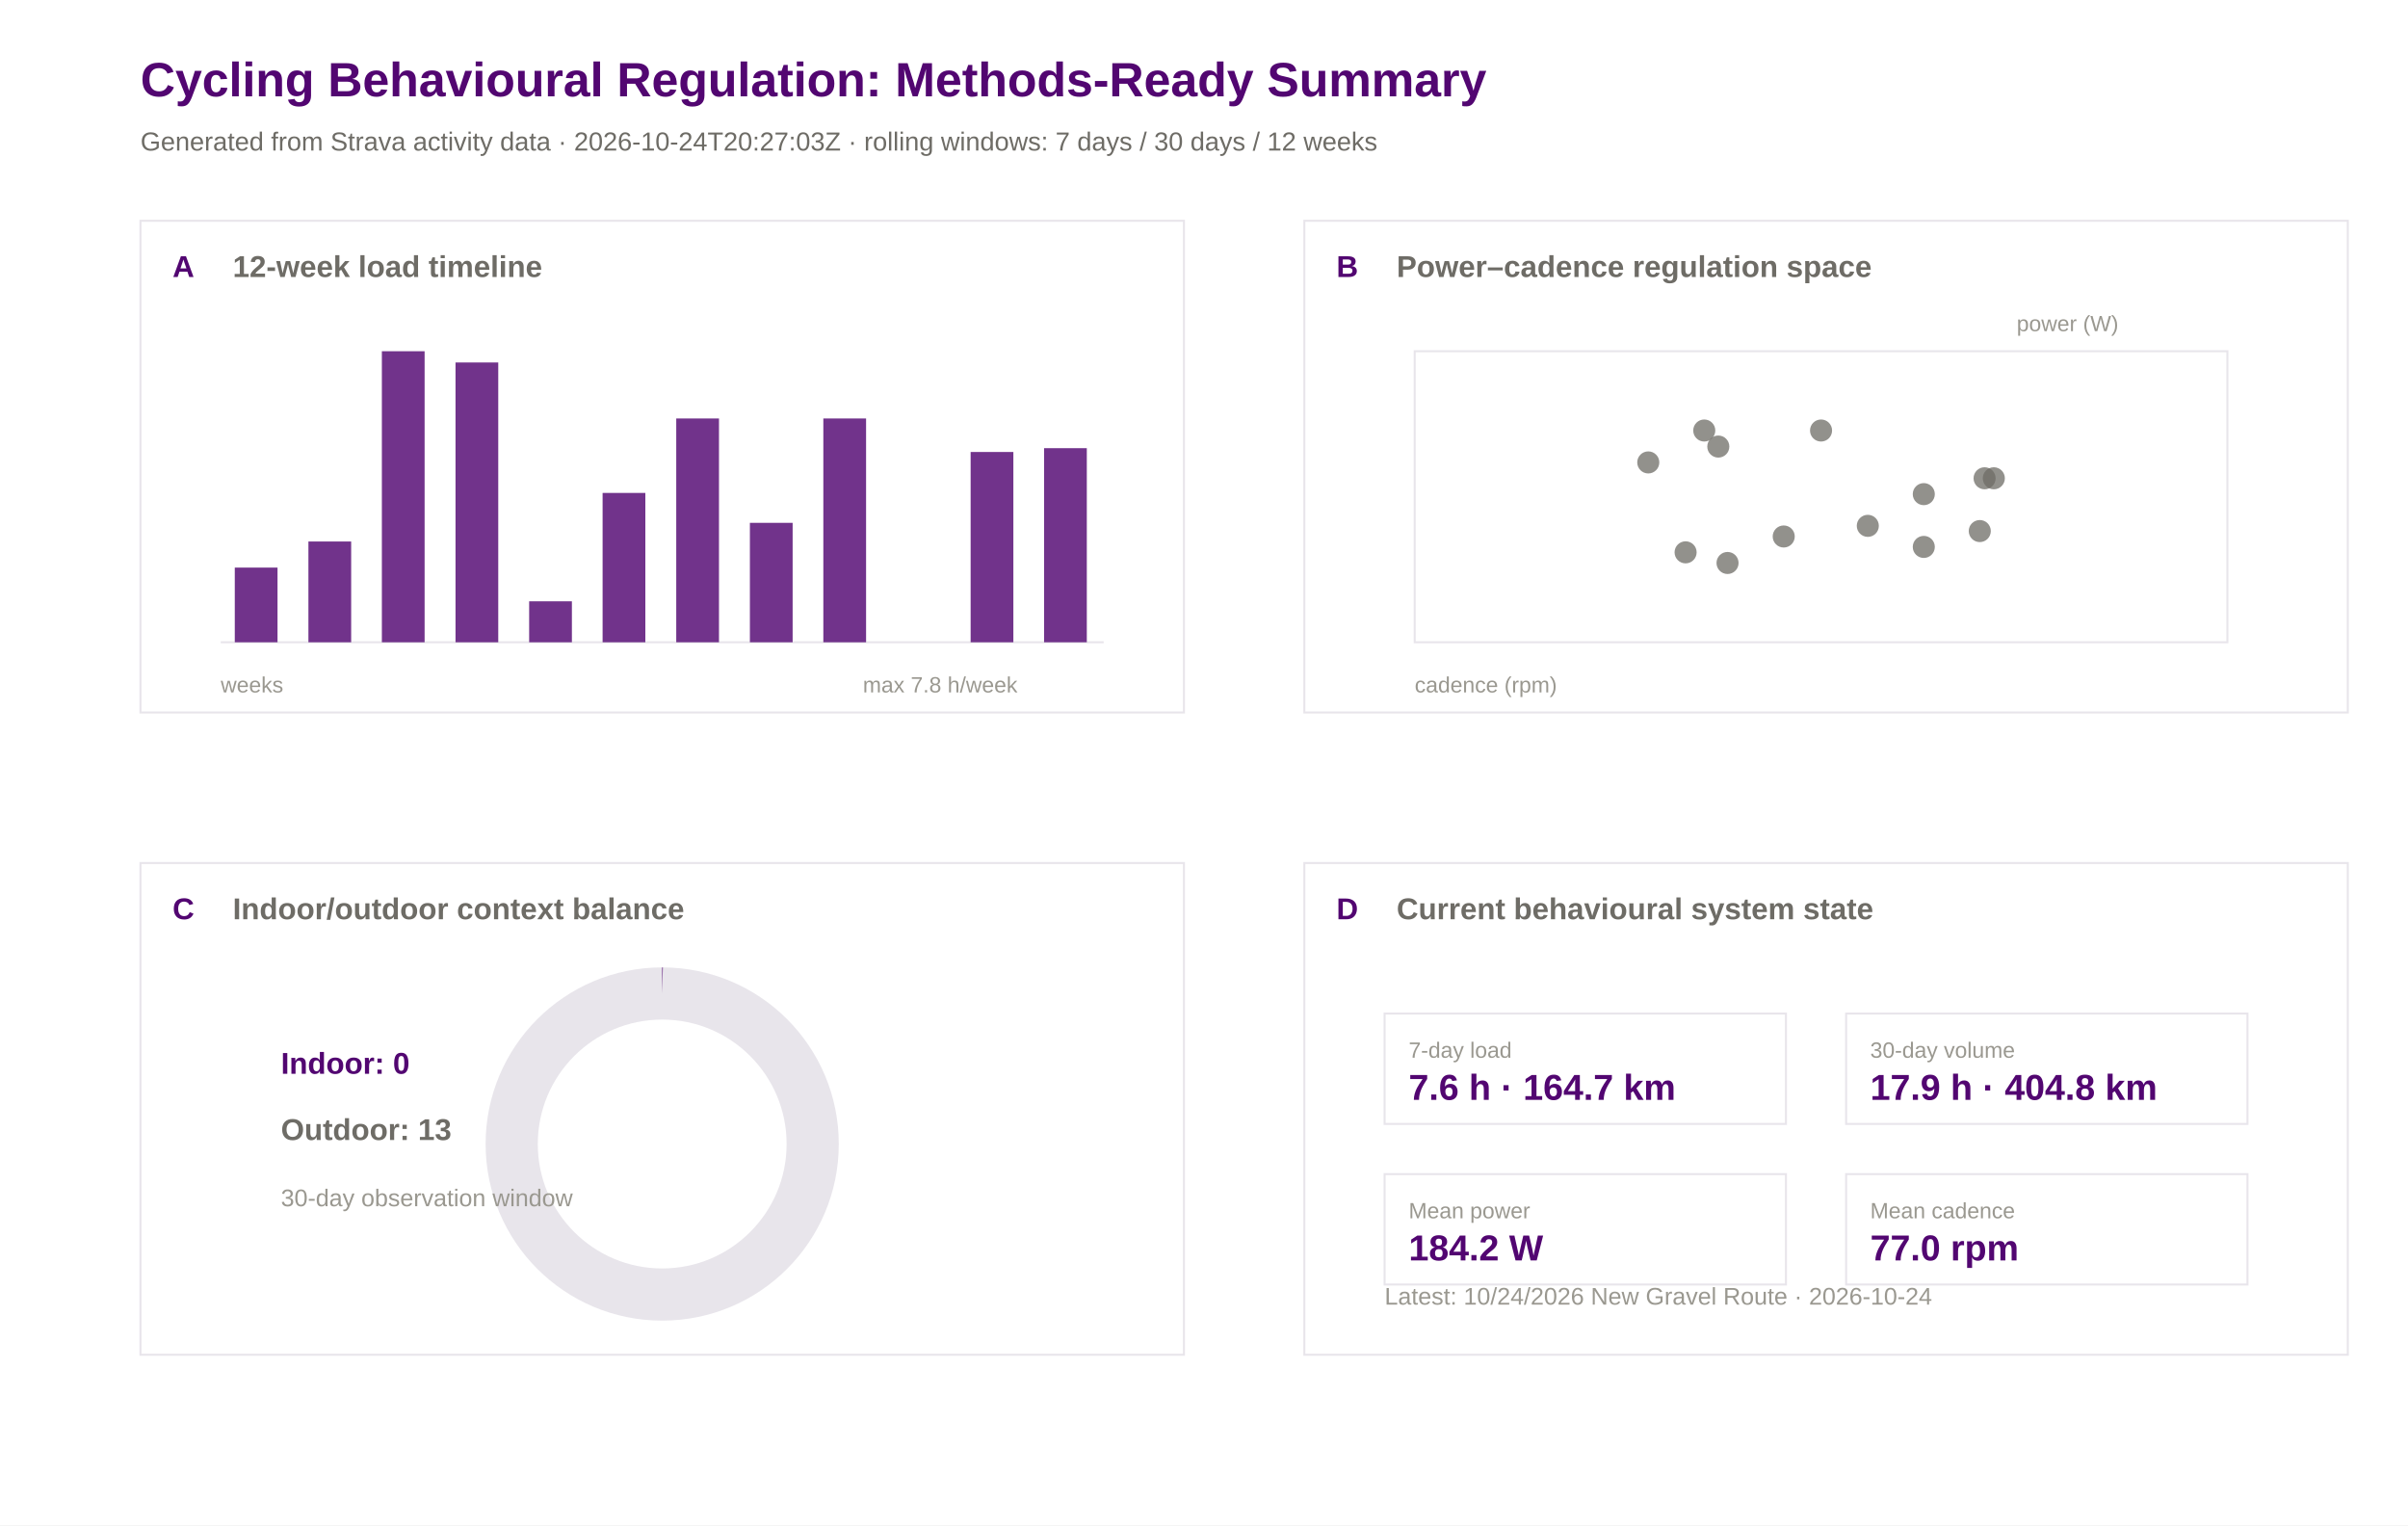
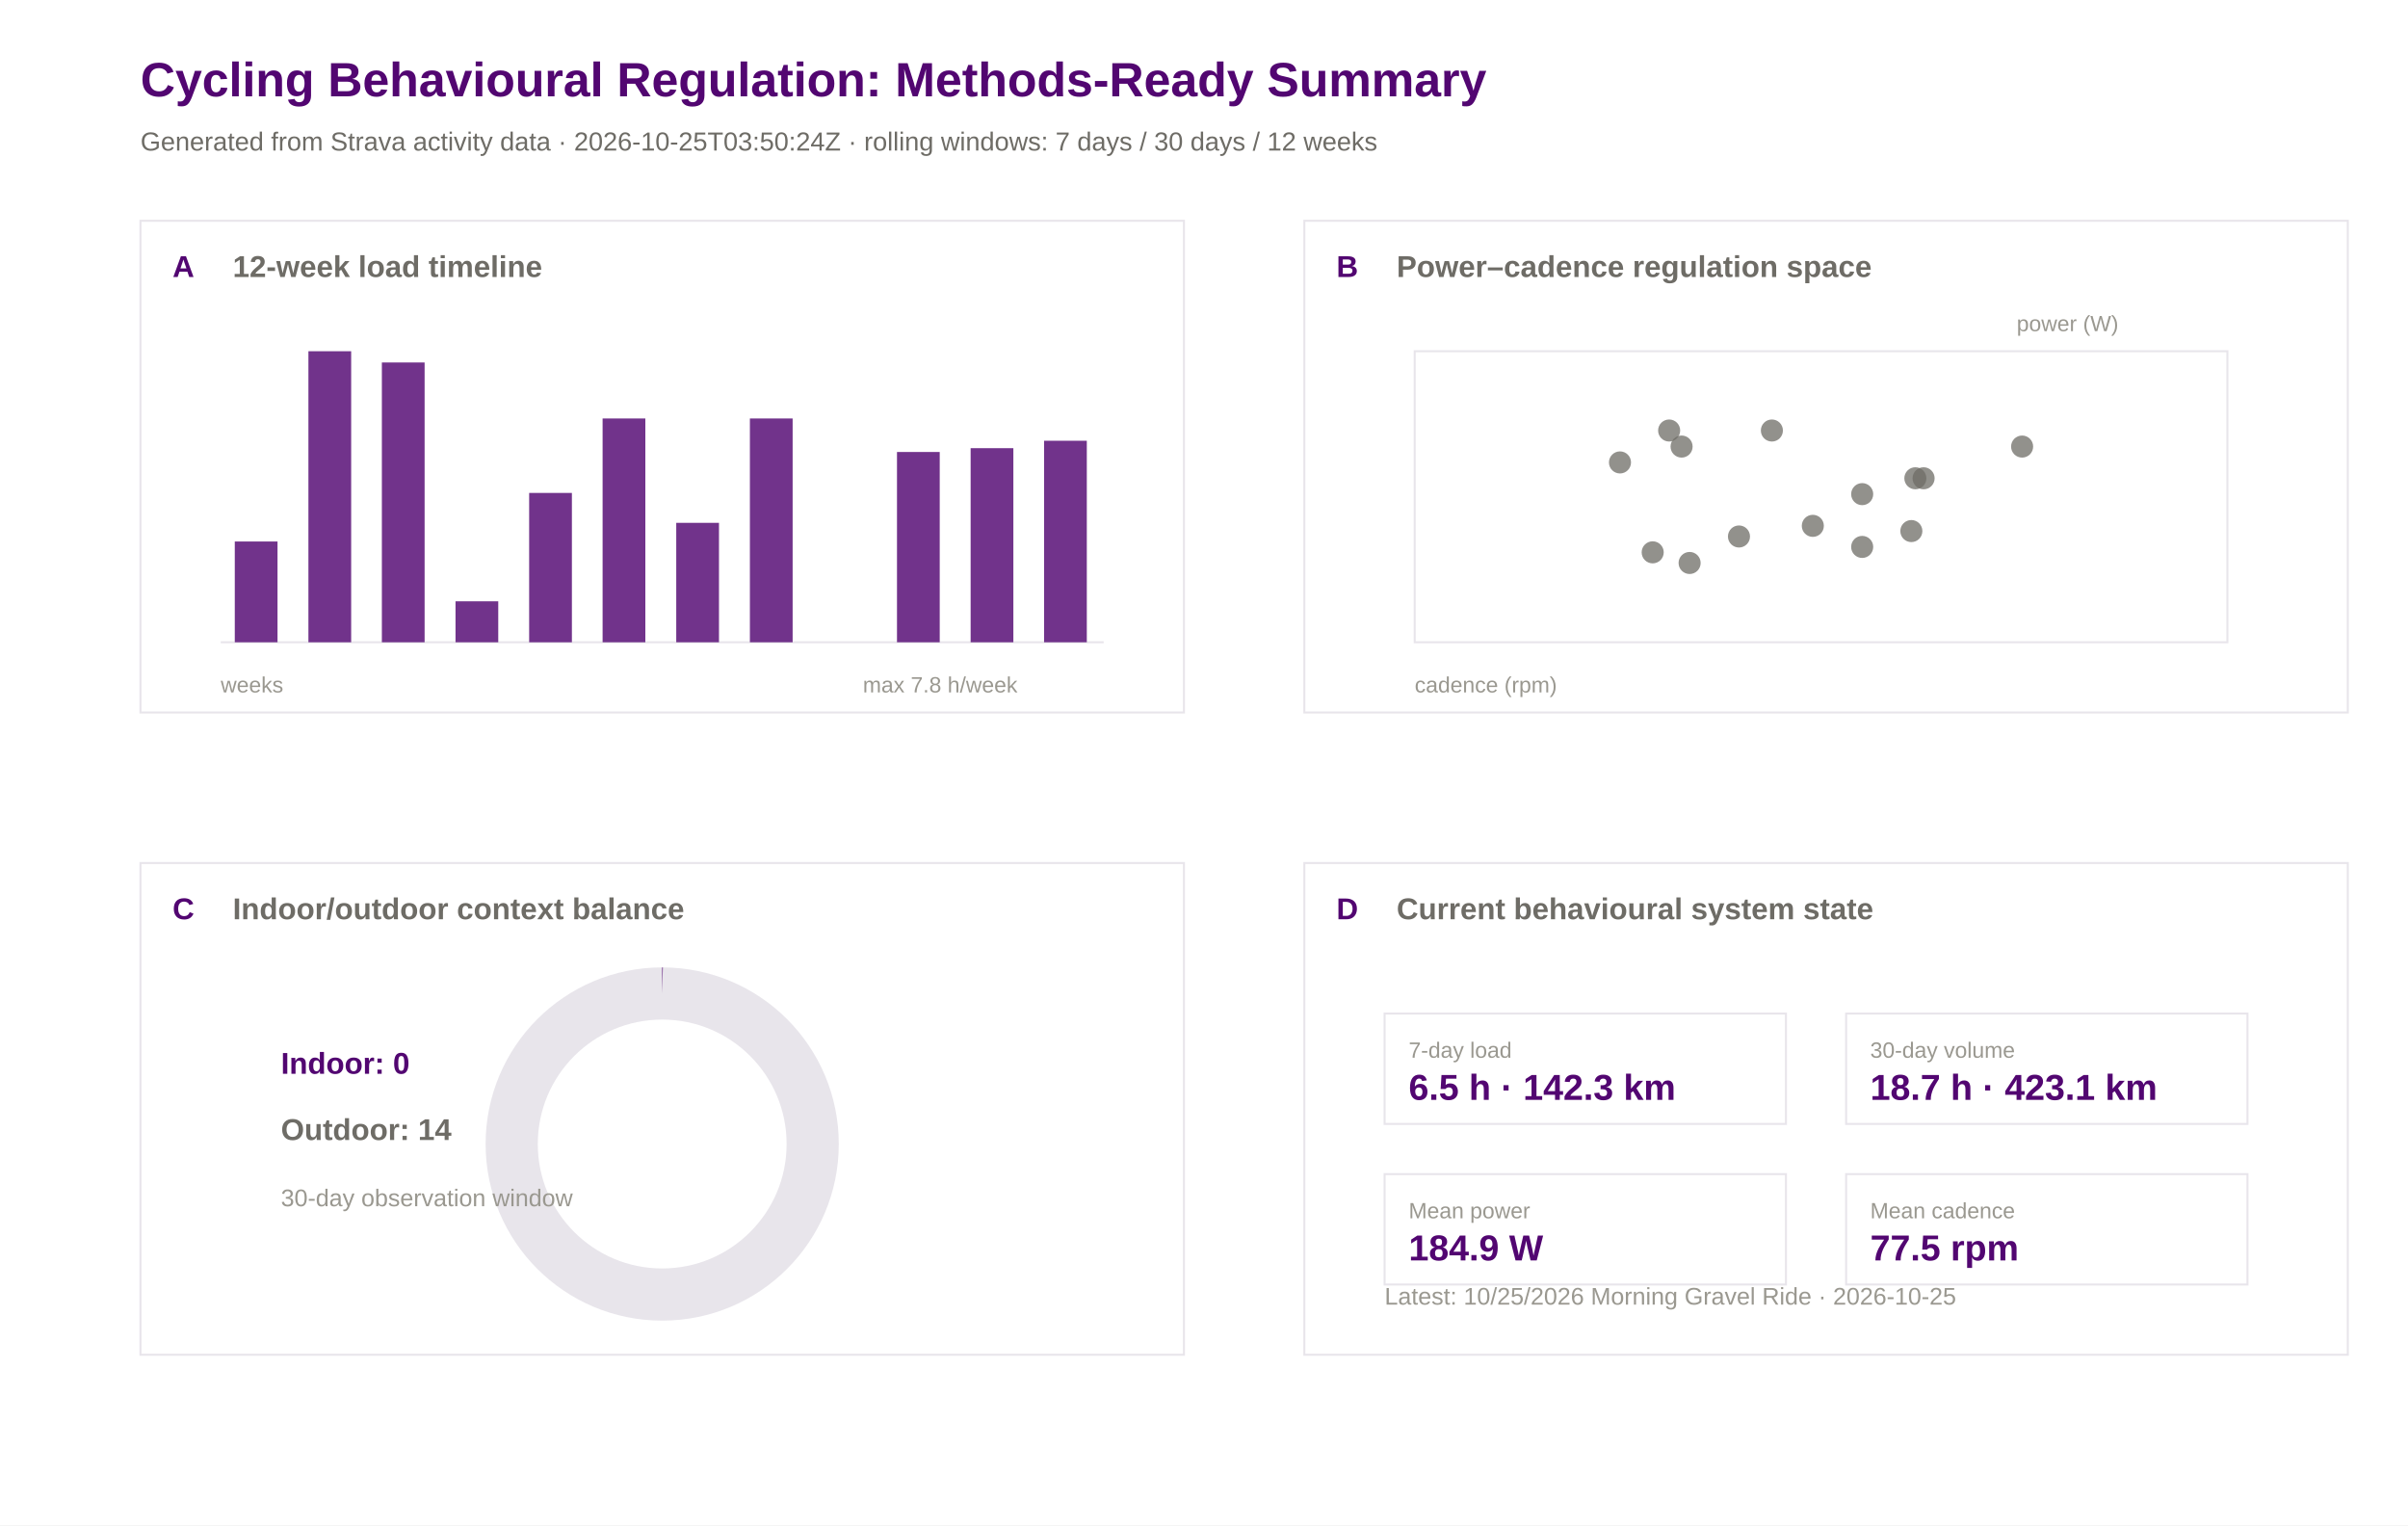
<svg xmlns="http://www.w3.org/2000/svg" width="1200" height="760" viewBox="0 0 1200 760">
  <rect width="100%" height="100%" fill="#ffffff" />
  <text x="70.0" y="48.0" font-family="Arial" font-size="24" font-weight="600" fill="#520671">Cycling Behavioural Regulation: Methods-Ready Summary</text>
-   <text x="70.0" y="75.0" font-family="Arial" font-size="13" font-weight="400" fill="#6e6c66">Generated from Strava activity data · 2026-10-24T20:27:03Z · rolling windows: 7 days / 30 days / 12 weeks</text>
+   <text x="70.0" y="75.0" font-family="Arial" font-size="13" font-weight="400" fill="#6e6c66">Generated from Strava activity data · 2026-10-25T03:50:24Z · rolling windows: 7 days / 30 days / 12 weeks</text>
  <rect x="70" y="110" width="520" height="245" fill="#ffffff" stroke="#e8e5eb" stroke-width="1" />
  <text x="86.0" y="138.0" font-family="Arial" font-size="15" font-weight="600" fill="#520671">A</text>
  <text x="116.0" y="138.0" font-family="Arial" font-size="15" font-weight="600" fill="#6e6c66">12-week load timeline</text>
  <rect x="650" y="110" width="520" height="245" fill="#ffffff" stroke="#e8e5eb" stroke-width="1" />
  <text x="666.0" y="138.0" font-family="Arial" font-size="15" font-weight="600" fill="#520671">B</text>
  <text x="696.0" y="138.0" font-family="Arial" font-size="15" font-weight="600" fill="#6e6c66">Power–cadence regulation space</text>
  <rect x="70" y="430" width="520" height="245" fill="#ffffff" stroke="#e8e5eb" stroke-width="1" />
  <text x="86.0" y="458.0" font-family="Arial" font-size="15" font-weight="600" fill="#520671">C</text>
  <text x="116.0" y="458.0" font-family="Arial" font-size="15" font-weight="600" fill="#6e6c66">Indoor/outdoor context balance</text>
  <rect x="650" y="430" width="520" height="245" fill="#ffffff" stroke="#e8e5eb" stroke-width="1" />
  <text x="666.0" y="458.0" font-family="Arial" font-size="15" font-weight="600" fill="#520671">D</text>
  <text x="696.0" y="458.0" font-family="Arial" font-size="15" font-weight="600" fill="#6e6c66">Current behavioural system state</text>
  <line x1="110" y1="320" x2="550" y2="320" stroke="#e8e5eb" />
-   <rect x="117.0" y="282.8" width="21.3" height="37.2" fill="#520671" opacity="0.82" />
-   <rect x="153.7" y="269.8" width="21.3" height="50.2" fill="#520671" opacity="0.82" />
-   <rect x="190.3" y="175.0" width="21.3" height="145.0" fill="#520671" opacity="0.82" />
-   <rect x="227.0" y="180.6" width="21.3" height="139.4" fill="#520671" opacity="0.82" />
-   <rect x="263.7" y="299.6" width="21.3" height="20.4" fill="#520671" opacity="0.82" />
-   <rect x="300.3" y="245.6" width="21.3" height="74.4" fill="#520671" opacity="0.82" />
-   <rect x="337.0" y="208.5" width="21.3" height="111.5" fill="#520671" opacity="0.82" />
-   <rect x="373.7" y="260.5" width="21.3" height="59.5" fill="#520671" opacity="0.82" />
-   <rect x="410.3" y="208.5" width="21.3" height="111.5" fill="#520671" opacity="0.82" />
-   <rect x="447.0" y="320.0" width="21.3" height="0.0" fill="#520671" opacity="0.82" />
-   <rect x="483.7" y="225.2" width="21.3" height="94.8" fill="#520671" opacity="0.82" />
-   <rect x="520.3" y="223.3" width="21.3" height="96.7" fill="#520671" opacity="0.82" />
+   <rect x="117.0" y="269.8" width="21.3" height="50.2" fill="#520671" opacity="0.82" />
+   <rect x="153.7" y="175.0" width="21.3" height="145.0" fill="#520671" opacity="0.82" />
+   <rect x="190.3" y="180.6" width="21.3" height="139.4" fill="#520671" opacity="0.82" />
+   <rect x="227.0" y="299.6" width="21.3" height="20.4" fill="#520671" opacity="0.82" />
+   <rect x="263.7" y="245.6" width="21.3" height="74.4" fill="#520671" opacity="0.82" />
+   <rect x="300.3" y="208.5" width="21.3" height="111.5" fill="#520671" opacity="0.82" />
+   <rect x="337.0" y="260.5" width="21.3" height="59.5" fill="#520671" opacity="0.82" />
+   <rect x="373.7" y="208.5" width="21.3" height="111.5" fill="#520671" opacity="0.82" />
+   <rect x="410.3" y="320.0" width="21.3" height="0.0" fill="#520671" opacity="0.82" />
+   <rect x="447.0" y="225.2" width="21.3" height="94.8" fill="#520671" opacity="0.82" />
+   <rect x="483.7" y="223.3" width="21.3" height="96.7" fill="#520671" opacity="0.82" />
+   <rect x="520.3" y="219.6" width="21.3" height="100.4" fill="#520671" opacity="0.82" />
  <text x="110.0" y="345.0" font-family="Arial" font-size="11" font-weight="400" fill="#9a9890">weeks</text>
  <text x="430.0" y="345.0" font-family="Arial" font-size="11" font-weight="400" fill="#9a9890">max 7.8 h/week</text>
  <rect x="705" y="175" width="405" height="145" fill="#ffffff" stroke="#e8e5eb" />
-   <circle cx="856.3" cy="222.5" r="5.5" fill="#6e6c66" opacity="0.75" />
-   <circle cx="860.9" cy="280.5" r="5.5" fill="#6e6c66" opacity="0.75" />
-   <circle cx="958.7" cy="246.2" r="5.5" fill="#6e6c66" opacity="0.75" />
-   <circle cx="888.9" cy="267.3" r="5.5" fill="#6e6c66" opacity="0.75" />
-   <circle cx="907.5" cy="214.5" r="5.5" fill="#6e6c66" opacity="0.75" />
-   <circle cx="930.8" cy="262.0" r="5.5" fill="#6e6c66" opacity="0.75" />
-   <circle cx="993.6" cy="238.3" r="5.5" fill="#6e6c66" opacity="0.75" />
-   <circle cx="986.6" cy="264.6" r="5.5" fill="#6e6c66" opacity="0.75" />
-   <circle cx="958.7" cy="272.5" r="5.5" fill="#6e6c66" opacity="0.75" />
-   <circle cx="989.0" cy="238.3" r="5.5" fill="#6e6c66" opacity="0.75" />
-   <circle cx="849.3" cy="214.5" r="5.5" fill="#6e6c66" opacity="0.75" />
-   <circle cx="821.4" cy="230.4" r="5.5" fill="#6e6c66" opacity="0.75" />
-   <circle cx="840.0" cy="275.2" r="5.5" fill="#6e6c66" opacity="0.75" />
+   <circle cx="838.0" cy="222.5" r="5.5" fill="#6e6c66" opacity="0.75" />
+   <circle cx="842.0" cy="280.5" r="5.5" fill="#6e6c66" opacity="0.75" />
+   <circle cx="928.0" cy="246.2" r="5.5" fill="#6e6c66" opacity="0.75" />
+   <circle cx="866.6" cy="267.3" r="5.5" fill="#6e6c66" opacity="0.75" />
+   <circle cx="883.0" cy="214.5" r="5.5" fill="#6e6c66" opacity="0.75" />
+   <circle cx="903.4" cy="262.0" r="5.5" fill="#6e6c66" opacity="0.75" />
+   <circle cx="958.6" cy="238.3" r="5.5" fill="#6e6c66" opacity="0.75" />
+   <circle cx="952.5" cy="264.6" r="5.5" fill="#6e6c66" opacity="0.75" />
+   <circle cx="928.0" cy="272.5" r="5.5" fill="#6e6c66" opacity="0.75" />
+   <circle cx="954.5" cy="238.3" r="5.5" fill="#6e6c66" opacity="0.75" />
+   <circle cx="831.8" cy="214.5" r="5.5" fill="#6e6c66" opacity="0.75" />
+   <circle cx="807.3" cy="230.4" r="5.5" fill="#6e6c66" opacity="0.75" />
+   <circle cx="823.6" cy="275.2" r="5.5" fill="#6e6c66" opacity="0.75" />
+   <circle cx="1007.7" cy="222.5" r="5.5" fill="#6e6c66" opacity="0.75" />
  <text x="705.0" y="345.0" font-family="Arial" font-size="11" font-weight="400" fill="#9a9890">cadence (rpm)</text>
  <text x="1005.0" y="165.0" font-family="Arial" font-size="11" font-weight="400" fill="#9a9890">power (W)</text>
  <circle cx="330" cy="570" r="75" fill="none" stroke="#e8e5eb" stroke-width="26" />
  <circle cx="330" cy="570" r="75" fill="none" stroke="#520671" stroke-width="26" stroke-dasharray="0.0 471.2" transform="rotate(-90 330 570)" />
  <text x="140.0" y="535.0" font-family="Arial" font-size="15" font-weight="600" fill="#520671">Indoor: 0</text>
-   <text x="140.0" y="568.0" font-family="Arial" font-size="15" font-weight="600" fill="#6e6c66">Outdoor: 13</text>
+   <text x="140.0" y="568.0" font-family="Arial" font-size="15" font-weight="600" fill="#6e6c66">Outdoor: 14</text>
  <text x="140.0" y="601.0" font-family="Arial" font-size="12" font-weight="400" fill="#9a9890">30-day observation window</text>
  <rect x="690" y="505" width="200" height="55" fill="#ffffff" stroke="#e8e5eb" />
  <text x="702.0" y="527.0" font-family="Arial" font-size="11" font-weight="500" fill="#9a9890">7-day load</text>
-   <text x="702.0" y="548.0" font-family="Arial" font-size="18" font-weight="600" fill="#520671">7.6 h · 164.7 km</text>
+   <text x="702.0" y="548.0" font-family="Arial" font-size="18" font-weight="600" fill="#520671">6.5 h · 142.3 km</text>
  <rect x="920" y="505" width="200" height="55" fill="#ffffff" stroke="#e8e5eb" />
  <text x="932.0" y="527.0" font-family="Arial" font-size="11" font-weight="500" fill="#9a9890">30-day volume</text>
-   <text x="932.0" y="548.0" font-family="Arial" font-size="18" font-weight="600" fill="#520671">17.9 h · 404.8 km</text>
+   <text x="932.0" y="548.0" font-family="Arial" font-size="18" font-weight="600" fill="#520671">18.7 h · 423.1 km</text>
  <rect x="690" y="585" width="200" height="55" fill="#ffffff" stroke="#e8e5eb" />
  <text x="702.0" y="607.0" font-family="Arial" font-size="11" font-weight="500" fill="#9a9890">Mean power</text>
-   <text x="702.0" y="628.0" font-family="Arial" font-size="18" font-weight="600" fill="#520671">184.2 W</text>
+   <text x="702.0" y="628.0" font-family="Arial" font-size="18" font-weight="600" fill="#520671">184.9 W</text>
  <rect x="920" y="585" width="200" height="55" fill="#ffffff" stroke="#e8e5eb" />
  <text x="932.0" y="607.0" font-family="Arial" font-size="11" font-weight="500" fill="#9a9890">Mean cadence</text>
-   <text x="932.0" y="628.0" font-family="Arial" font-size="18" font-weight="600" fill="#520671">77.0 rpm</text>
-   <text x="690.0" y="650.0" font-family="Arial" font-size="12" font-weight="400" fill="#9a9890">Latest: 10/24/2026 New Gravel Route · 2026-10-24</text>
+   <text x="932.0" y="628.0" font-family="Arial" font-size="18" font-weight="600" fill="#520671">77.5 rpm</text>
+   <text x="690.0" y="650.0" font-family="Arial" font-size="12" font-weight="400" fill="#9a9890">Latest: 10/25/2026 Morning Gravel Ride · 2026-10-25</text>
</svg>
